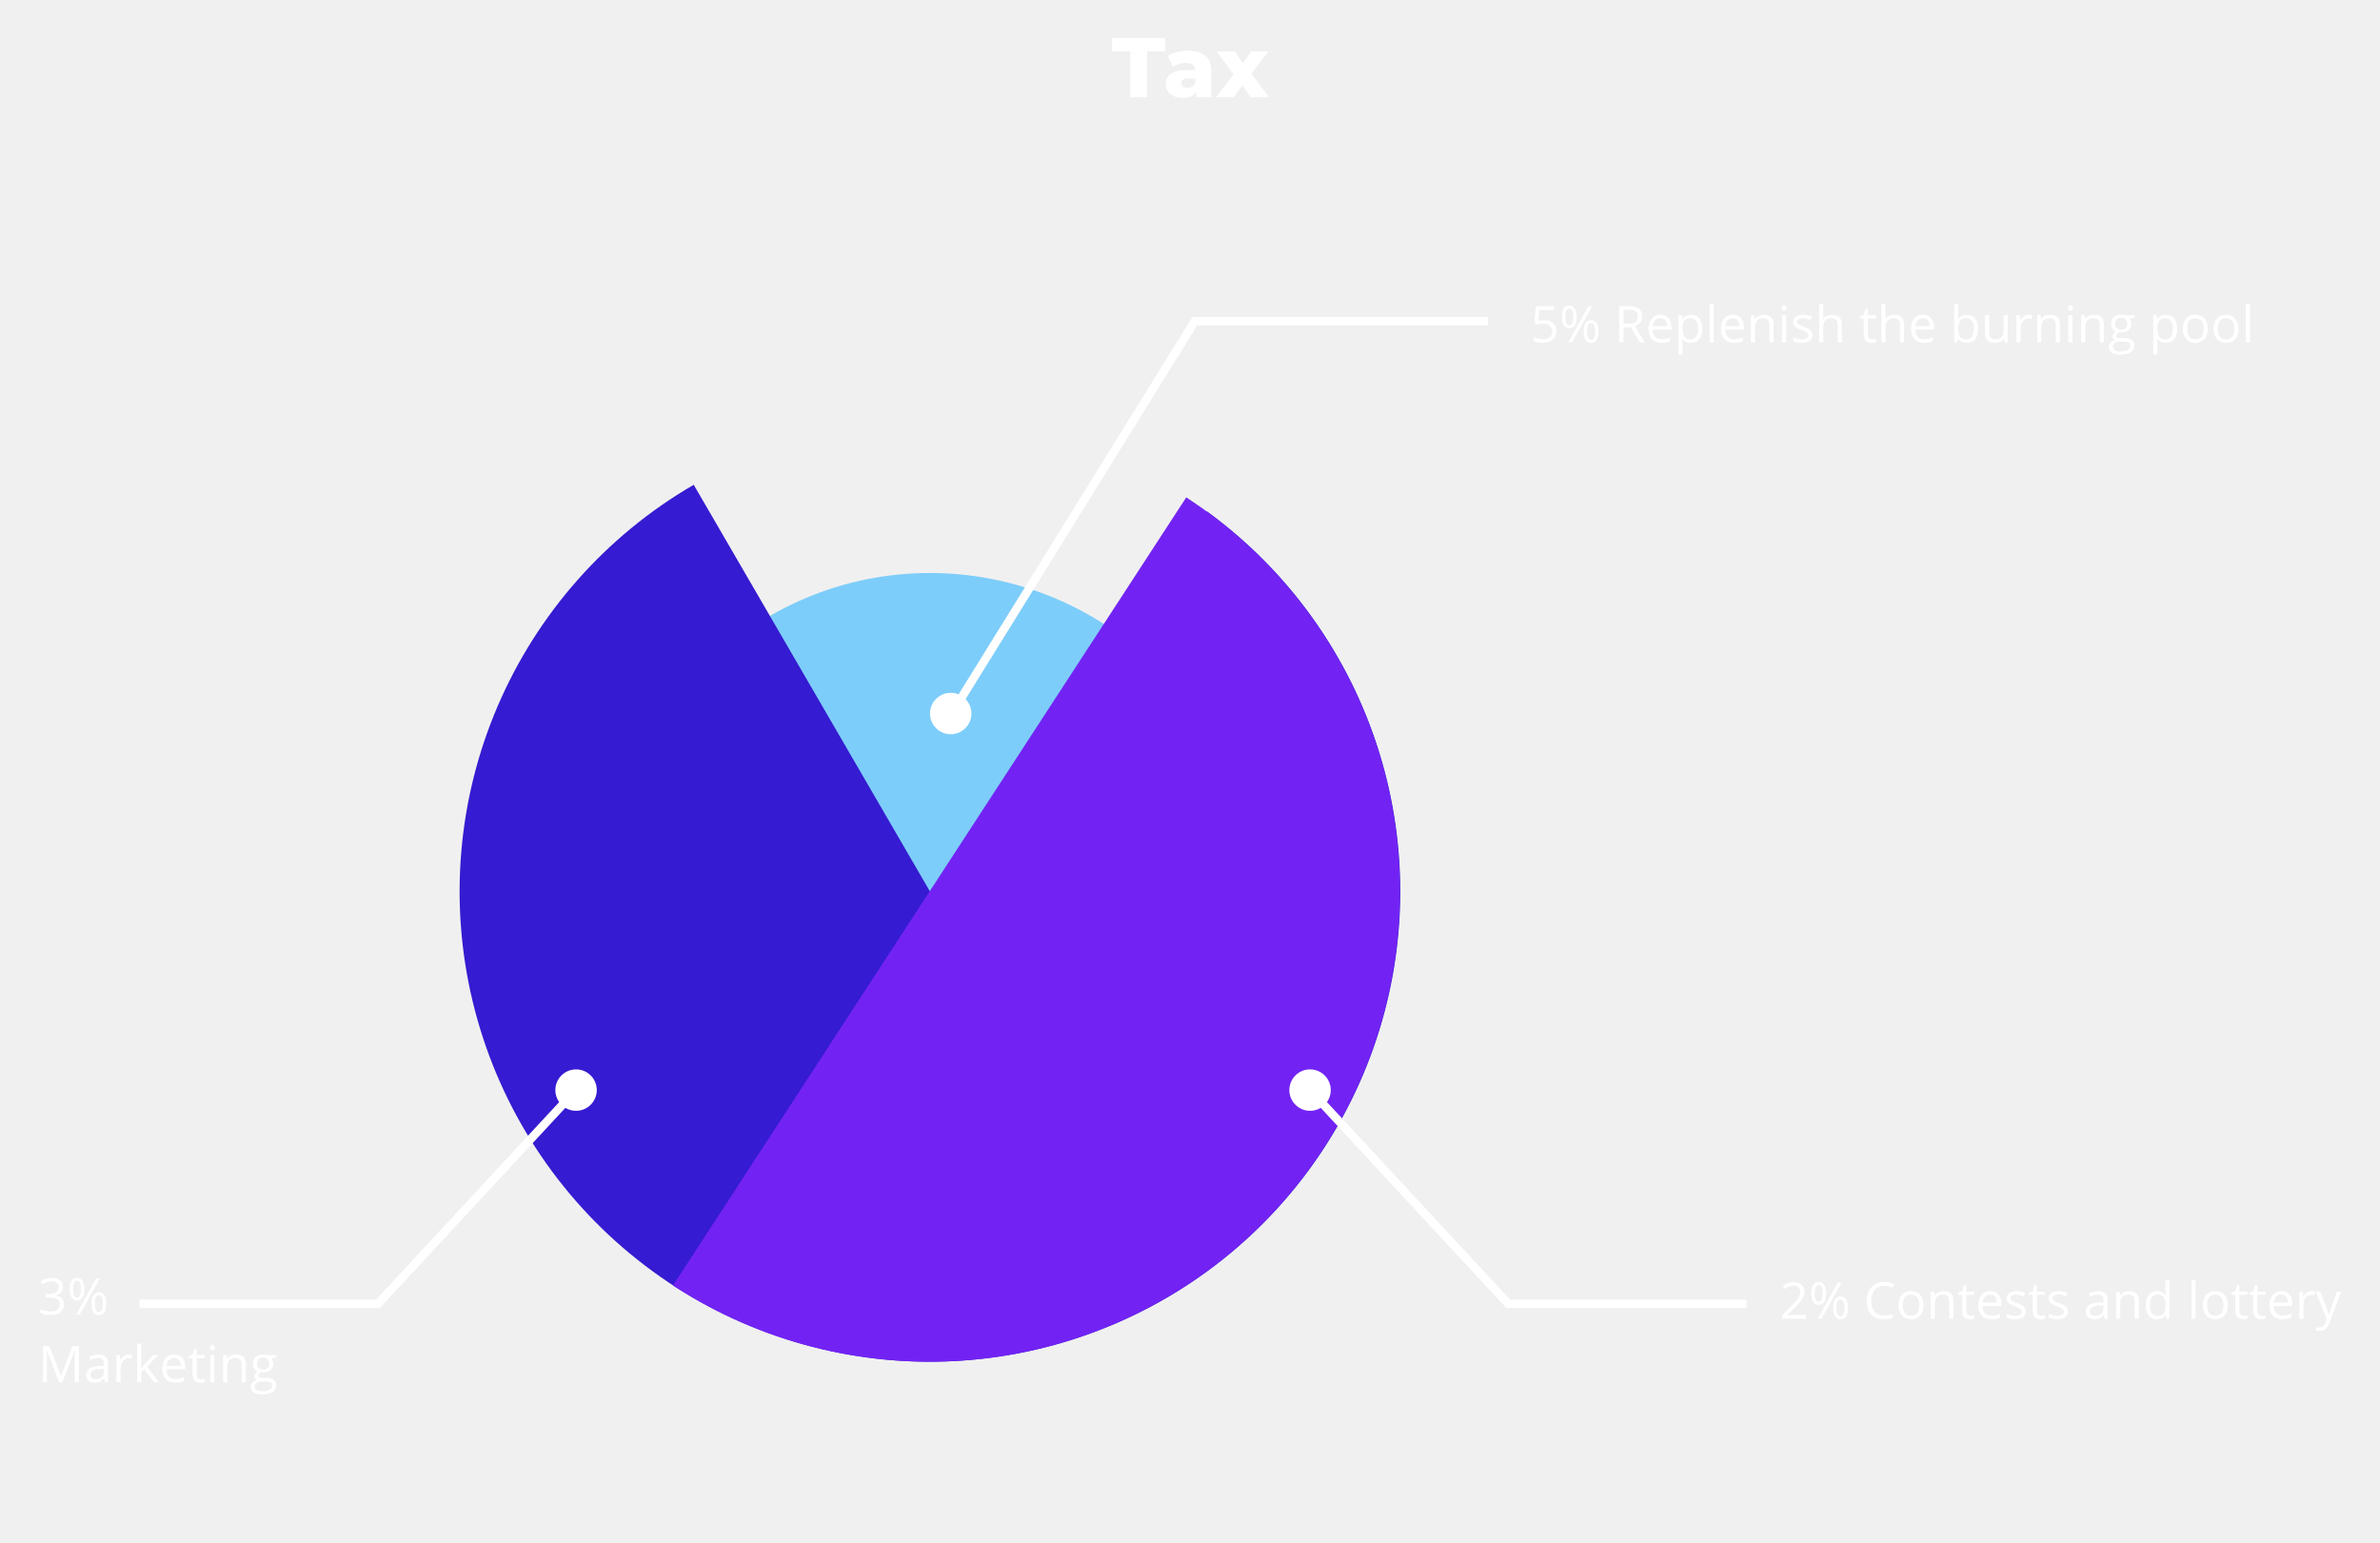
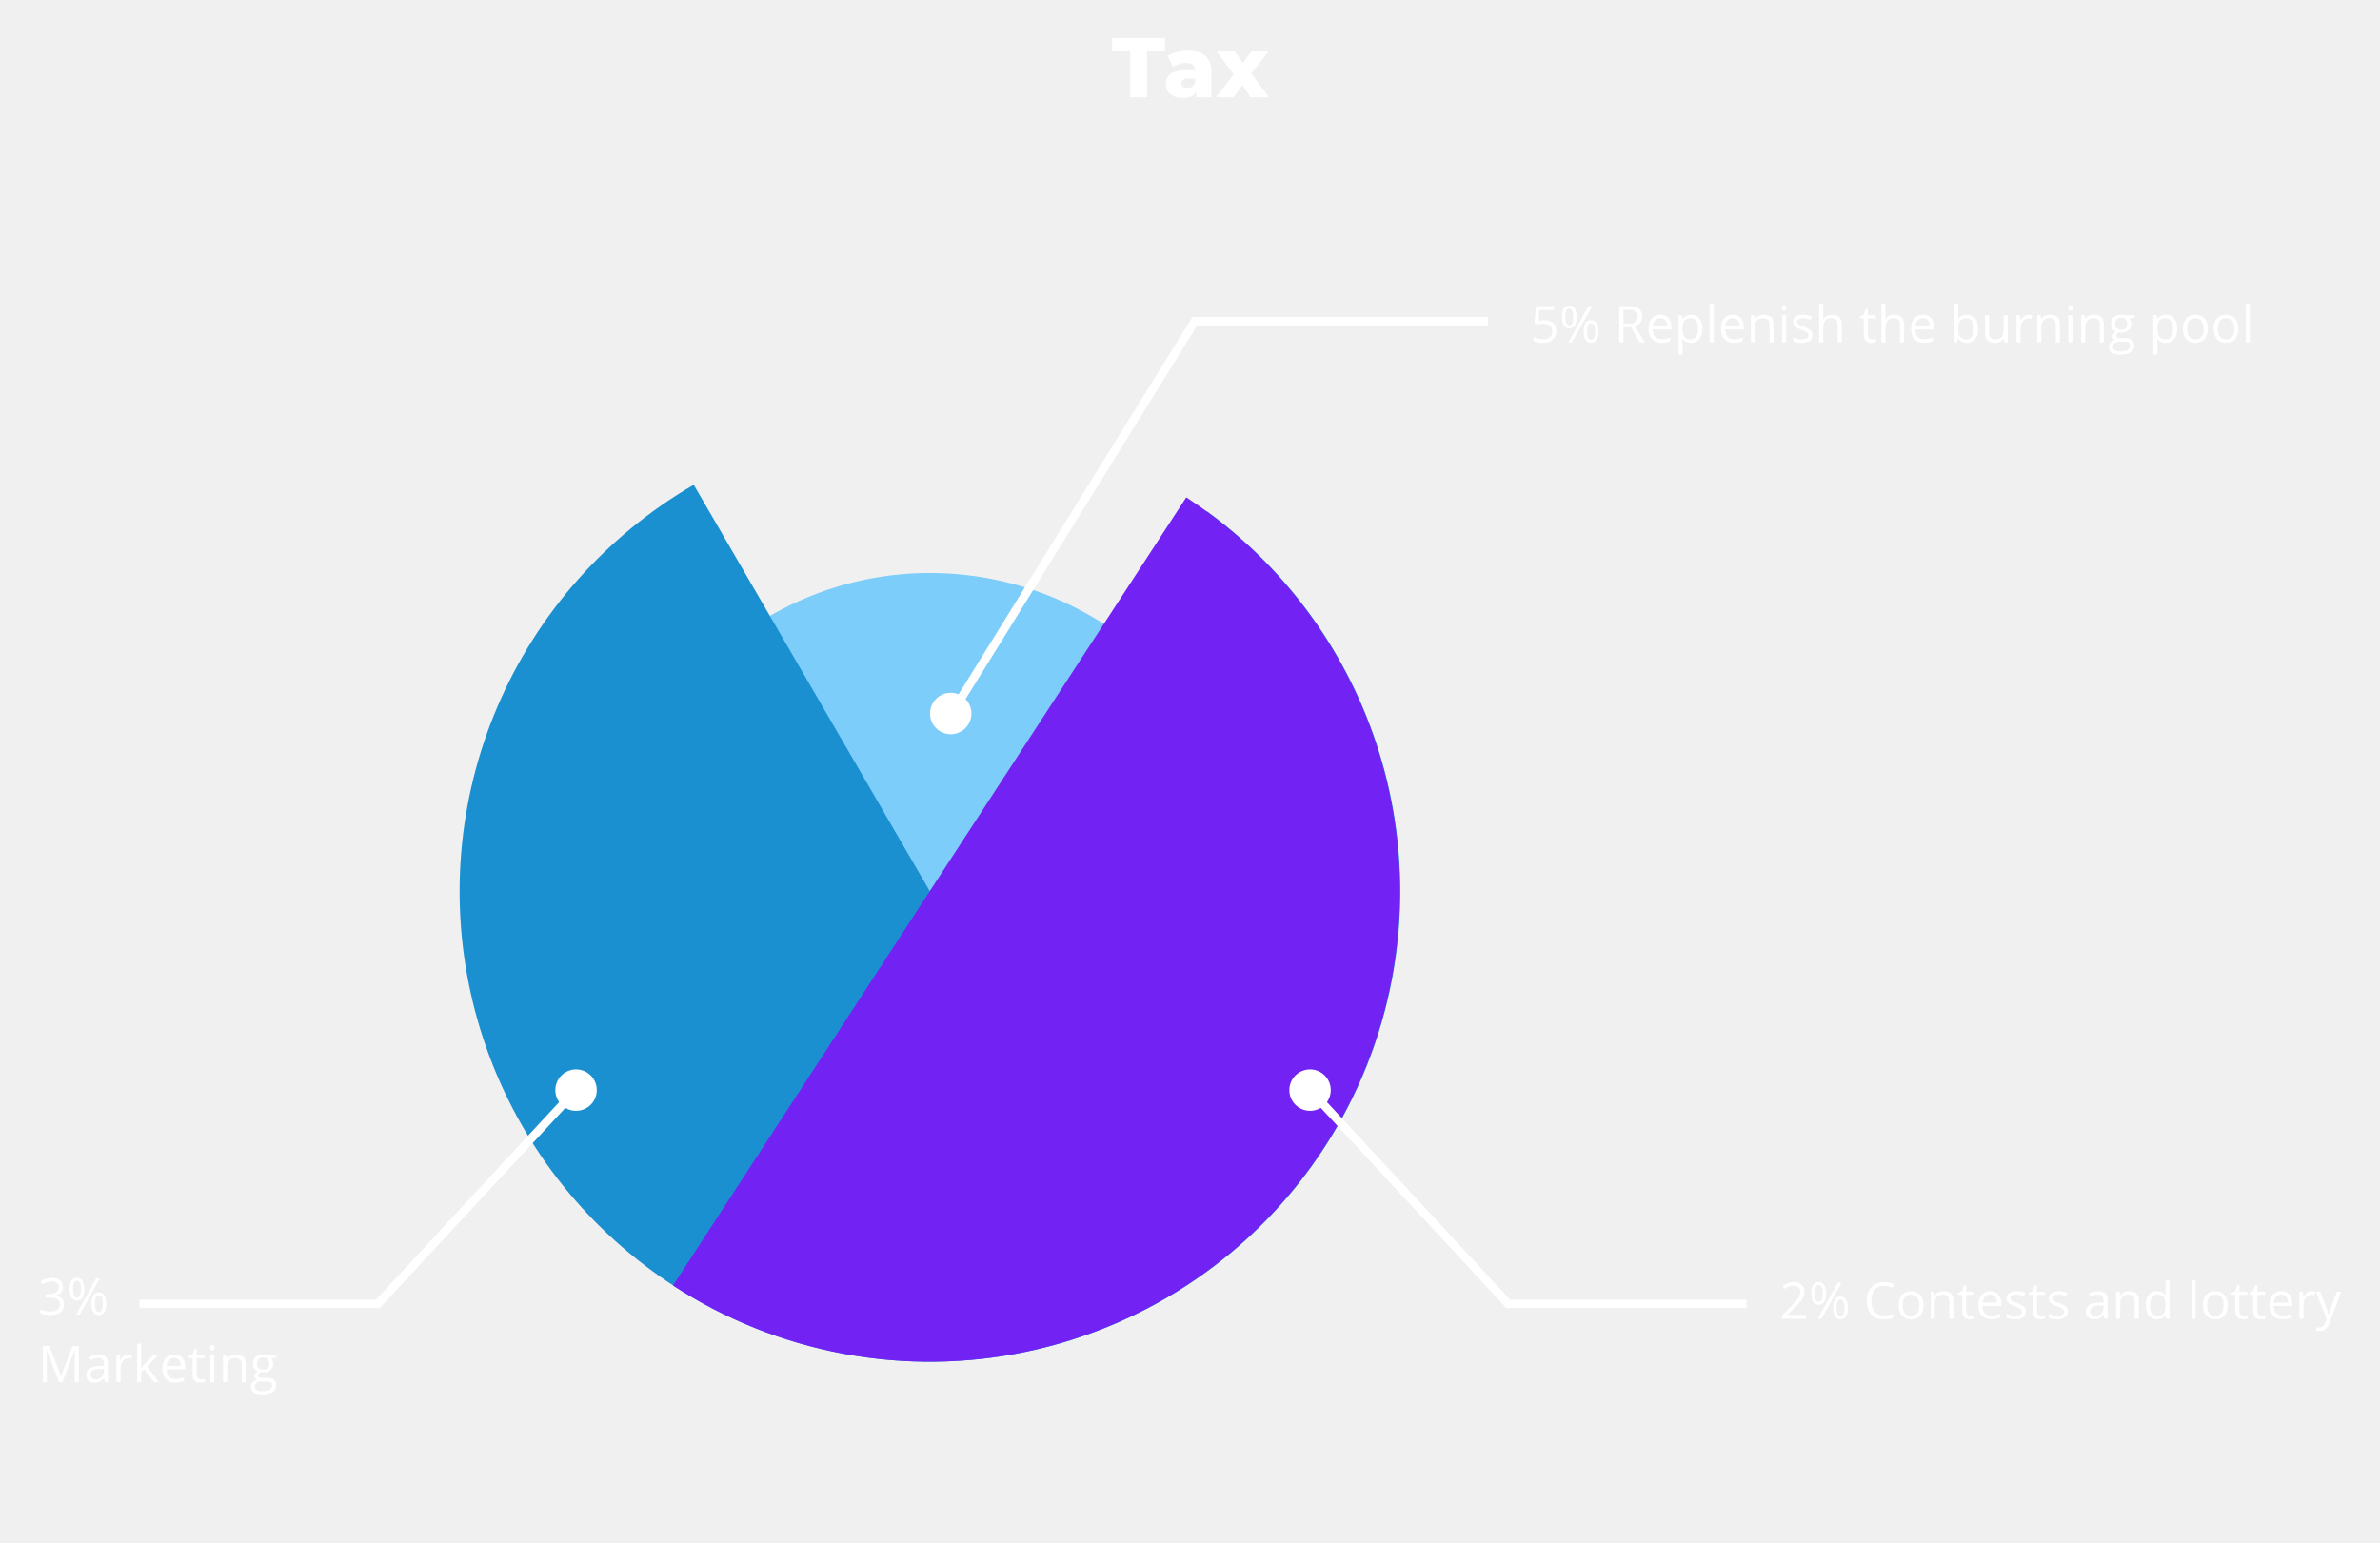
<svg xmlns="http://www.w3.org/2000/svg" width="563" height="365" viewBox="0 0 563 365" fill="none">
  <circle cx="220.039" cy="211.506" r="75.936" transform="rotate(-32.9896 220.039 211.506)" fill="#7DCDFA" />
-   <path d="M285.477 120.96C304.859 135.074 319.163 155.071 326.259 177.973C333.355 200.876 332.862 225.457 324.855 248.057C316.848 270.656 301.755 290.065 281.823 303.391C261.892 316.718 238.189 323.249 214.245 322.012C190.3 320.775 167.396 311.837 148.944 296.528C130.491 281.219 117.478 260.359 111.842 237.055C106.205 213.75 108.248 189.249 117.666 167.199C127.083 145.15 143.371 126.733 164.104 114.691L219.983 210.901L285.477 120.96Z" fill="#351BD1" />
+   <path d="M285.477 120.96C304.859 135.074 319.163 155.071 326.259 177.973C333.355 200.876 332.862 225.457 324.855 248.057C316.848 270.656 301.755 290.065 281.823 303.391C261.892 316.718 238.189 323.249 214.245 322.012C190.3 320.775 167.396 311.837 148.944 296.528C130.491 281.219 117.478 260.359 111.842 237.055C106.205 213.75 108.248 189.249 117.666 167.199C127.083 145.15 143.371 126.733 164.104 114.691L219.983 210.901L285.477 120.96Z" fill="#1B90D1" />
  <path d="M280.614 117.667C292.858 125.64 303.411 135.947 311.672 147.998C319.932 160.05 325.738 173.61 328.758 187.906C331.778 202.201 331.952 216.951 329.271 231.314C326.591 245.677 321.107 259.371 313.134 271.615C305.161 283.858 294.855 294.411 282.803 302.672C270.751 310.932 257.191 316.738 242.895 319.758C228.6 322.778 213.85 322.952 199.487 320.271C185.124 317.591 171.43 312.107 159.187 304.134L219.901 210.901L280.614 117.667Z" fill="#7223F3" />
  <path d="M267.38 12.14H263.08V9H275.62V12.14H271.34V23H267.38V12.14ZM281.008 11.98C282.808 11.98 284.181 12.393 285.128 13.22C286.075 14.033 286.548 15.287 286.548 16.98V23H283.008V21.6C282.461 22.653 281.395 23.18 279.808 23.18C278.968 23.18 278.241 23.033 277.628 22.74C277.015 22.447 276.548 22.053 276.228 21.56C275.921 21.053 275.768 20.48 275.768 19.84C275.768 18.813 276.161 18.02 276.948 17.46C277.735 16.887 278.948 16.6 280.588 16.6H282.748C282.681 15.453 281.915 14.88 280.448 14.88C279.928 14.88 279.401 14.967 278.868 15.14C278.335 15.3 277.881 15.527 277.508 15.82L276.228 13.24C276.828 12.84 277.555 12.533 278.408 12.32C279.275 12.093 280.141 11.98 281.008 11.98ZM280.868 20.78C281.308 20.78 281.695 20.673 282.028 20.46C282.361 20.247 282.601 19.933 282.748 19.52V18.58H281.108C280.001 18.58 279.448 18.947 279.448 19.68C279.448 20.013 279.575 20.28 279.828 20.48C280.081 20.68 280.428 20.78 280.868 20.78ZM295.827 23L293.887 20.16L291.807 23H287.687L291.807 17.58L287.807 12.16H292.087L294.007 14.9L296.007 12.16H300.027L296.027 17.44L300.167 23H295.827Z" fill="white" />
  <path d="M365.264 75.768C366.166 75.768 366.875 75.992 367.391 76.441C367.91 76.887 368.17 77.498 368.17 78.275C368.17 79.162 367.887 79.857 367.32 80.361C366.758 80.865 365.98 81.117 364.988 81.117C364.023 81.117 363.287 80.963 362.779 80.654V79.717C363.053 79.893 363.393 80.031 363.799 80.133C364.205 80.231 364.605 80.279 365 80.279C365.688 80.279 366.221 80.117 366.6 79.793C366.982 79.469 367.174 79 367.174 78.387C367.174 77.191 366.441 76.594 364.977 76.594C364.605 76.594 364.109 76.65 363.488 76.764L362.984 76.441L363.307 72.434H367.566V73.33H364.139L363.922 75.902C364.371 75.812 364.818 75.768 365.264 75.768ZM370.285 74.988C370.285 75.652 370.357 76.15 370.502 76.482C370.646 76.814 370.881 76.981 371.205 76.981C371.846 76.981 372.166 76.316 372.166 74.988C372.166 73.668 371.846 73.008 371.205 73.008C370.881 73.008 370.646 73.172 370.502 73.5C370.357 73.828 370.285 74.324 370.285 74.988ZM372.969 74.988C372.969 75.879 372.818 76.553 372.518 77.01C372.221 77.463 371.783 77.689 371.205 77.689C370.658 77.689 370.232 77.457 369.928 76.992C369.627 76.527 369.477 75.859 369.477 74.988C369.477 74.102 369.621 73.434 369.91 72.984C370.203 72.535 370.635 72.311 371.205 72.311C371.771 72.311 372.207 72.543 372.512 73.008C372.816 73.473 372.969 74.133 372.969 74.988ZM375.441 78.422C375.441 79.09 375.514 79.59 375.658 79.922C375.803 80.25 376.039 80.414 376.367 80.414C376.695 80.414 376.938 80.252 377.094 79.928C377.25 79.6 377.328 79.098 377.328 78.422C377.328 77.754 377.25 77.26 377.094 76.939C376.938 76.615 376.695 76.453 376.367 76.453C376.039 76.453 375.803 76.615 375.658 76.939C375.514 77.26 375.441 77.754 375.441 78.422ZM378.131 78.422C378.131 79.309 377.98 79.981 377.68 80.438C377.383 80.891 376.945 81.117 376.367 81.117C375.812 81.117 375.385 80.885 375.084 80.42C374.787 79.955 374.639 79.289 374.639 78.422C374.639 77.535 374.783 76.867 375.072 76.418C375.365 75.969 375.797 75.744 376.367 75.744C376.922 75.744 377.354 75.975 377.662 76.436C377.975 76.893 378.131 77.555 378.131 78.422ZM376.619 72.434L371.867 81H371.006L375.758 72.434H376.619ZM384.037 77.438V81H383.041V72.434H385.391C386.441 72.434 387.217 72.635 387.717 73.037C388.221 73.439 388.473 74.045 388.473 74.853C388.473 75.986 387.898 76.752 386.75 77.15L389.076 81H387.898L385.824 77.438H384.037ZM384.037 76.582H385.402C386.105 76.582 386.621 76.443 386.949 76.166C387.277 75.885 387.441 75.465 387.441 74.906C387.441 74.34 387.273 73.932 386.938 73.682C386.605 73.432 386.07 73.307 385.332 73.307H384.037V76.582ZM393.025 81.117C392.076 81.117 391.326 80.828 390.775 80.25C390.229 79.672 389.955 78.869 389.955 77.842C389.955 76.807 390.209 75.984 390.717 75.375C391.229 74.766 391.914 74.461 392.773 74.461C393.578 74.461 394.215 74.727 394.684 75.258C395.152 75.785 395.387 76.482 395.387 77.35V77.965H390.963C390.982 78.719 391.172 79.291 391.531 79.682C391.895 80.072 392.404 80.268 393.061 80.268C393.752 80.268 394.436 80.123 395.111 79.834V80.701C394.768 80.85 394.441 80.955 394.133 81.018C393.828 81.084 393.459 81.117 393.025 81.117ZM392.762 75.275C392.246 75.275 391.834 75.443 391.525 75.779C391.221 76.115 391.041 76.58 390.986 77.174H394.344C394.344 76.561 394.207 76.092 393.934 75.768C393.66 75.439 393.27 75.275 392.762 75.275ZM400.039 81.117C399.621 81.117 399.238 81.041 398.891 80.889C398.547 80.732 398.258 80.494 398.023 80.174H397.953C398 80.549 398.023 80.904 398.023 81.24V83.883H397.051V74.578H397.842L397.977 75.457H398.023C398.273 75.106 398.564 74.852 398.896 74.695C399.229 74.539 399.609 74.461 400.039 74.461C400.891 74.461 401.547 74.752 402.008 75.334C402.473 75.916 402.705 76.732 402.705 77.783C402.705 78.838 402.469 79.658 401.996 80.244C401.527 80.826 400.875 81.117 400.039 81.117ZM399.898 75.287C399.242 75.287 398.768 75.469 398.475 75.832C398.182 76.195 398.031 76.773 398.023 77.566V77.783C398.023 78.686 398.174 79.332 398.475 79.723C398.775 80.109 399.258 80.303 399.922 80.303C400.477 80.303 400.91 80.078 401.223 79.629C401.539 79.18 401.697 78.561 401.697 77.772C401.697 76.971 401.539 76.357 401.223 75.932C400.91 75.502 400.469 75.287 399.898 75.287ZM405.383 81H404.41V71.883H405.383V81ZM410.158 81.117C409.209 81.117 408.459 80.828 407.908 80.25C407.361 79.672 407.088 78.869 407.088 77.842C407.088 76.807 407.342 75.984 407.85 75.375C408.361 74.766 409.047 74.461 409.906 74.461C410.711 74.461 411.348 74.727 411.816 75.258C412.285 75.785 412.52 76.482 412.52 77.35V77.965H408.096C408.115 78.719 408.305 79.291 408.664 79.682C409.027 80.072 409.537 80.268 410.193 80.268C410.885 80.268 411.568 80.123 412.244 79.834V80.701C411.9 80.85 411.574 80.955 411.266 81.018C410.961 81.084 410.592 81.117 410.158 81.117ZM409.895 75.275C409.379 75.275 408.967 75.443 408.658 75.779C408.354 76.115 408.174 76.58 408.119 77.174H411.477C411.477 76.561 411.34 76.092 411.066 75.768C410.793 75.439 410.402 75.275 409.895 75.275ZM418.578 81V76.846C418.578 76.322 418.459 75.932 418.221 75.674C417.982 75.416 417.609 75.287 417.102 75.287C416.43 75.287 415.938 75.469 415.625 75.832C415.312 76.195 415.156 76.795 415.156 77.631V81H414.184V74.578H414.975L415.133 75.457H415.18C415.379 75.141 415.658 74.897 416.018 74.725C416.377 74.549 416.777 74.461 417.219 74.461C417.992 74.461 418.574 74.648 418.965 75.023C419.355 75.394 419.551 75.99 419.551 76.811V81H418.578ZM422.527 81H421.555V74.578H422.527V81ZM421.473 72.838C421.473 72.615 421.527 72.453 421.637 72.352C421.746 72.246 421.883 72.193 422.047 72.193C422.203 72.193 422.338 72.246 422.451 72.352C422.564 72.457 422.621 72.619 422.621 72.838C422.621 73.057 422.564 73.221 422.451 73.33C422.338 73.436 422.203 73.488 422.047 73.488C421.883 73.488 421.746 73.436 421.637 73.33C421.527 73.221 421.473 73.057 421.473 72.838ZM428.732 79.248C428.732 79.846 428.51 80.307 428.064 80.631C427.619 80.955 426.994 81.117 426.189 81.117C425.338 81.117 424.674 80.982 424.197 80.713V79.811C424.506 79.967 424.836 80.09 425.188 80.18C425.543 80.269 425.885 80.314 426.213 80.314C426.721 80.314 427.111 80.234 427.385 80.074C427.658 79.91 427.795 79.662 427.795 79.33C427.795 79.08 427.686 78.867 427.467 78.691C427.252 78.512 426.83 78.301 426.201 78.059C425.604 77.836 425.178 77.643 424.924 77.478C424.674 77.311 424.486 77.121 424.361 76.91C424.24 76.699 424.18 76.447 424.18 76.154C424.18 75.631 424.393 75.219 424.818 74.918C425.244 74.613 425.828 74.461 426.57 74.461C427.262 74.461 427.938 74.602 428.598 74.883L428.252 75.674C427.607 75.408 427.023 75.275 426.5 75.275C426.039 75.275 425.691 75.348 425.457 75.492C425.223 75.637 425.105 75.836 425.105 76.09C425.105 76.262 425.148 76.408 425.234 76.529C425.324 76.65 425.467 76.766 425.662 76.875C425.857 76.984 426.232 77.143 426.787 77.35C427.549 77.627 428.062 77.906 428.328 78.188C428.598 78.469 428.732 78.822 428.732 79.248ZM434.715 81V76.846C434.715 76.322 434.596 75.932 434.357 75.674C434.119 75.416 433.746 75.287 433.238 75.287C432.562 75.287 432.068 75.471 431.756 75.838C431.447 76.205 431.293 76.807 431.293 77.643V81H430.32V71.883H431.293V74.643C431.293 74.975 431.277 75.25 431.246 75.469H431.305C431.496 75.16 431.768 74.918 432.119 74.742C432.475 74.562 432.879 74.473 433.332 74.473C434.117 74.473 434.705 74.66 435.096 75.035C435.49 75.406 435.688 75.998 435.688 76.811V81H434.715ZM442.883 80.314C443.055 80.314 443.221 80.303 443.381 80.279C443.541 80.252 443.668 80.225 443.762 80.197V80.941C443.656 80.992 443.5 81.033 443.293 81.064C443.09 81.1 442.906 81.117 442.742 81.117C441.5 81.117 440.879 80.463 440.879 79.154V75.334H439.959V74.865L440.879 74.461L441.289 73.09H441.852V74.578H443.715V75.334H441.852V79.113C441.852 79.5 441.943 79.797 442.127 80.004C442.311 80.211 442.562 80.314 442.883 80.314ZM449.445 81V76.846C449.445 76.322 449.326 75.932 449.088 75.674C448.85 75.416 448.477 75.287 447.969 75.287C447.293 75.287 446.799 75.471 446.486 75.838C446.178 76.205 446.023 76.807 446.023 77.643V81H445.051V71.883H446.023V74.643C446.023 74.975 446.008 75.25 445.977 75.469H446.035C446.227 75.16 446.498 74.918 446.85 74.742C447.205 74.562 447.609 74.473 448.062 74.473C448.848 74.473 449.436 74.66 449.826 75.035C450.221 75.406 450.418 75.998 450.418 76.811V81H449.445ZM455.135 81.117C454.186 81.117 453.436 80.828 452.885 80.25C452.338 79.672 452.064 78.869 452.064 77.842C452.064 76.807 452.318 75.984 452.826 75.375C453.338 74.766 454.023 74.461 454.883 74.461C455.688 74.461 456.324 74.727 456.793 75.258C457.262 75.785 457.496 76.482 457.496 77.35V77.965H453.072C453.092 78.719 453.281 79.291 453.641 79.682C454.004 80.072 454.514 80.268 455.17 80.268C455.861 80.268 456.545 80.123 457.221 79.834V80.701C456.877 80.85 456.551 80.955 456.242 81.018C455.938 81.084 455.568 81.117 455.135 81.117ZM454.871 75.275C454.355 75.275 453.943 75.443 453.635 75.779C453.33 76.115 453.15 76.58 453.096 77.174H456.453C456.453 76.561 456.316 76.092 456.043 75.768C455.77 75.439 455.379 75.275 454.871 75.275ZM465.266 74.473C466.109 74.473 466.764 74.762 467.229 75.34C467.697 75.914 467.932 76.728 467.932 77.783C467.932 78.838 467.695 79.658 467.223 80.244C466.754 80.826 466.102 81.117 465.266 81.117C464.848 81.117 464.465 81.041 464.117 80.889C463.773 80.732 463.484 80.494 463.25 80.174H463.18L462.975 81H462.277V71.883H463.25V74.098C463.25 74.594 463.234 75.039 463.203 75.434H463.25C463.703 74.793 464.375 74.473 465.266 74.473ZM465.125 75.287C464.461 75.287 463.982 75.478 463.689 75.861C463.396 76.24 463.25 76.881 463.25 77.783C463.25 78.686 463.4 79.332 463.701 79.723C464.002 80.109 464.484 80.303 465.148 80.303C465.746 80.303 466.191 80.086 466.484 79.652C466.777 79.215 466.924 78.588 466.924 77.772C466.924 76.936 466.777 76.312 466.484 75.902C466.191 75.492 465.738 75.287 465.125 75.287ZM470.551 74.578V78.744C470.551 79.268 470.67 79.658 470.908 79.916C471.146 80.174 471.52 80.303 472.027 80.303C472.699 80.303 473.189 80.119 473.498 79.752C473.811 79.385 473.967 78.785 473.967 77.953V74.578H474.939V81H474.137L473.996 80.139H473.943C473.744 80.455 473.467 80.697 473.111 80.865C472.76 81.033 472.357 81.117 471.904 81.117C471.123 81.117 470.537 80.932 470.146 80.561C469.76 80.189 469.566 79.596 469.566 78.779V74.578H470.551ZM479.938 74.461C480.223 74.461 480.479 74.484 480.705 74.531L480.57 75.434C480.305 75.375 480.07 75.346 479.867 75.346C479.348 75.346 478.902 75.557 478.531 75.978C478.164 76.4 477.98 76.926 477.98 77.555V81H477.008V74.578H477.811L477.922 75.768H477.969C478.207 75.35 478.494 75.027 478.83 74.801C479.166 74.574 479.535 74.461 479.938 74.461ZM486.301 81V76.846C486.301 76.322 486.182 75.932 485.943 75.674C485.705 75.416 485.332 75.287 484.824 75.287C484.152 75.287 483.66 75.469 483.348 75.832C483.035 76.195 482.879 76.795 482.879 77.631V81H481.906V74.578H482.697L482.855 75.457H482.902C483.102 75.141 483.381 74.897 483.74 74.725C484.1 74.549 484.5 74.461 484.941 74.461C485.715 74.461 486.297 74.648 486.688 75.023C487.078 75.394 487.273 75.99 487.273 76.811V81H486.301ZM490.25 81H489.277V74.578H490.25V81ZM489.195 72.838C489.195 72.615 489.25 72.453 489.359 72.352C489.469 72.246 489.605 72.193 489.77 72.193C489.926 72.193 490.061 72.246 490.174 72.352C490.287 72.457 490.344 72.619 490.344 72.838C490.344 73.057 490.287 73.221 490.174 73.33C490.061 73.436 489.926 73.488 489.77 73.488C489.605 73.488 489.469 73.436 489.359 73.33C489.25 73.221 489.195 73.057 489.195 72.838ZM496.707 81V76.846C496.707 76.322 496.588 75.932 496.35 75.674C496.111 75.416 495.738 75.287 495.23 75.287C494.559 75.287 494.066 75.469 493.754 75.832C493.441 76.195 493.285 76.795 493.285 77.631V81H492.312V74.578H493.104L493.262 75.457H493.309C493.508 75.141 493.787 74.897 494.146 74.725C494.506 74.549 494.906 74.461 495.348 74.461C496.121 74.461 496.703 74.648 497.094 75.023C497.484 75.394 497.68 75.99 497.68 76.811V81H496.707ZM504.939 74.578V75.193L503.75 75.334C503.859 75.471 503.957 75.65 504.043 75.873C504.129 76.092 504.172 76.34 504.172 76.617C504.172 77.246 503.957 77.748 503.527 78.123C503.098 78.498 502.508 78.686 501.758 78.686C501.566 78.686 501.387 78.67 501.219 78.639C500.805 78.857 500.598 79.133 500.598 79.465C500.598 79.641 500.67 79.772 500.814 79.857C500.959 79.939 501.207 79.981 501.559 79.981H502.695C503.391 79.981 503.924 80.127 504.295 80.42C504.67 80.713 504.857 81.139 504.857 81.697C504.857 82.408 504.572 82.949 504.002 83.32C503.432 83.695 502.6 83.883 501.506 83.883C500.666 83.883 500.018 83.727 499.561 83.414C499.107 83.102 498.881 82.66 498.881 82.09C498.881 81.699 499.006 81.361 499.256 81.076C499.506 80.791 499.857 80.598 500.311 80.496C500.146 80.422 500.008 80.307 499.895 80.15C499.785 79.994 499.73 79.812 499.73 79.606C499.73 79.371 499.793 79.166 499.918 78.99C500.043 78.814 500.24 78.644 500.51 78.481C500.178 78.344 499.906 78.111 499.695 77.783C499.488 77.455 499.385 77.08 499.385 76.658C499.385 75.955 499.596 75.414 500.018 75.035C500.439 74.652 501.037 74.461 501.811 74.461C502.146 74.461 502.449 74.5 502.719 74.578H504.939ZM499.818 82.078C499.818 82.426 499.965 82.689 500.258 82.869C500.551 83.049 500.971 83.139 501.518 83.139C502.334 83.139 502.938 83.016 503.328 82.769C503.723 82.527 503.92 82.197 503.92 81.779C503.92 81.432 503.812 81.189 503.598 81.053C503.383 80.92 502.979 80.853 502.385 80.853H501.219C500.777 80.853 500.434 80.959 500.188 81.17C499.941 81.381 499.818 81.684 499.818 82.078ZM500.346 76.635C500.346 77.084 500.473 77.424 500.727 77.654C500.98 77.885 501.334 78 501.787 78C502.736 78 503.211 77.539 503.211 76.617C503.211 75.652 502.73 75.17 501.77 75.17C501.312 75.17 500.961 75.293 500.715 75.539C500.469 75.785 500.346 76.15 500.346 76.635ZM512.363 81.117C511.945 81.117 511.562 81.041 511.215 80.889C510.871 80.732 510.582 80.494 510.348 80.174H510.277C510.324 80.549 510.348 80.904 510.348 81.24V83.883H509.375V74.578H510.166L510.301 75.457H510.348C510.598 75.106 510.889 74.852 511.221 74.695C511.553 74.539 511.934 74.461 512.363 74.461C513.215 74.461 513.871 74.752 514.332 75.334C514.797 75.916 515.029 76.732 515.029 77.783C515.029 78.838 514.793 79.658 514.32 80.244C513.852 80.826 513.199 81.117 512.363 81.117ZM512.223 75.287C511.566 75.287 511.092 75.469 510.799 75.832C510.506 76.195 510.355 76.773 510.348 77.566V77.783C510.348 78.686 510.498 79.332 510.799 79.723C511.1 80.109 511.582 80.303 512.246 80.303C512.801 80.303 513.234 80.078 513.547 79.629C513.863 79.18 514.021 78.561 514.021 77.772C514.021 76.971 513.863 76.357 513.547 75.932C513.234 75.502 512.793 75.287 512.223 75.287ZM522.277 77.783C522.277 78.83 522.014 79.648 521.486 80.238C520.959 80.824 520.23 81.117 519.301 81.117C518.727 81.117 518.217 80.982 517.771 80.713C517.326 80.443 516.982 80.057 516.74 79.553C516.498 79.049 516.377 78.459 516.377 77.783C516.377 76.736 516.639 75.922 517.162 75.34C517.686 74.754 518.412 74.461 519.342 74.461C520.24 74.461 520.953 74.76 521.48 75.357C522.012 75.955 522.277 76.764 522.277 77.783ZM517.385 77.783C517.385 78.603 517.549 79.228 517.877 79.658C518.205 80.088 518.688 80.303 519.324 80.303C519.961 80.303 520.443 80.09 520.771 79.664C521.104 79.234 521.27 78.607 521.27 77.783C521.27 76.967 521.104 76.348 520.771 75.926C520.443 75.5 519.957 75.287 519.312 75.287C518.676 75.287 518.195 75.496 517.871 75.914C517.547 76.332 517.385 76.955 517.385 77.783ZM529.531 77.783C529.531 78.83 529.268 79.648 528.74 80.238C528.213 80.824 527.484 81.117 526.555 81.117C525.98 81.117 525.471 80.982 525.025 80.713C524.58 80.443 524.236 80.057 523.994 79.553C523.752 79.049 523.631 78.459 523.631 77.783C523.631 76.736 523.893 75.922 524.416 75.34C524.939 74.754 525.666 74.461 526.596 74.461C527.494 74.461 528.207 74.76 528.734 75.357C529.266 75.955 529.531 76.764 529.531 77.783ZM524.639 77.783C524.639 78.603 524.803 79.228 525.131 79.658C525.459 80.088 525.941 80.303 526.578 80.303C527.215 80.303 527.697 80.09 528.025 79.664C528.357 79.234 528.523 78.607 528.523 77.783C528.523 76.967 528.357 76.348 528.025 75.926C527.697 75.5 527.211 75.287 526.566 75.287C525.93 75.287 525.449 75.496 525.125 75.914C524.801 76.332 524.639 76.955 524.639 77.783ZM532.215 81H531.242V71.883H532.215V81Z" fill="white" />
  <path d="M14.895 304.449C14.895 304.996 14.74 305.443 14.432 305.791C14.127 306.139 13.693 306.371 13.131 306.488V306.535C13.818 306.621 14.328 306.84 14.66 307.191C14.992 307.543 15.158 308.004 15.158 308.574C15.158 309.391 14.875 310.02 14.309 310.461C13.742 310.898 12.938 311.117 11.895 311.117C11.441 311.117 11.025 311.082 10.646 311.012C10.271 310.945 9.906 310.826 9.551 310.654V309.729C9.922 309.912 10.316 310.053 10.734 310.15C11.156 310.244 11.555 310.291 11.93 310.291C13.41 310.291 14.15 309.711 14.15 308.551C14.15 307.512 13.334 306.992 11.701 306.992H10.857V306.154H11.713C12.381 306.154 12.91 306.008 13.301 305.715C13.691 305.418 13.887 305.008 13.887 304.484C13.887 304.066 13.742 303.738 13.453 303.5C13.168 303.262 12.779 303.143 12.287 303.143C11.912 303.143 11.559 303.193 11.227 303.295C10.895 303.396 10.516 303.584 10.09 303.857L9.598 303.201C9.949 302.924 10.354 302.707 10.81 302.551C11.271 302.391 11.756 302.311 12.264 302.311C13.096 302.311 13.742 302.502 14.203 302.885C14.664 303.264 14.895 303.785 14.895 304.449ZM17.285 304.988C17.285 305.652 17.357 306.15 17.502 306.482C17.646 306.814 17.881 306.98 18.205 306.98C18.846 306.98 19.166 306.316 19.166 304.988C19.166 303.668 18.846 303.008 18.205 303.008C17.881 303.008 17.646 303.172 17.502 303.5C17.357 303.828 17.285 304.324 17.285 304.988ZM19.969 304.988C19.969 305.879 19.818 306.553 19.518 307.01C19.221 307.463 18.783 307.689 18.205 307.689C17.658 307.689 17.232 307.457 16.928 306.992C16.627 306.527 16.477 305.859 16.477 304.988C16.477 304.102 16.621 303.434 16.91 302.984C17.203 302.535 17.635 302.311 18.205 302.311C18.771 302.311 19.207 302.543 19.512 303.008C19.816 303.473 19.969 304.133 19.969 304.988ZM22.441 308.422C22.441 309.09 22.514 309.59 22.658 309.922C22.803 310.25 23.039 310.414 23.367 310.414C23.695 310.414 23.938 310.252 24.094 309.928C24.25 309.6 24.328 309.098 24.328 308.422C24.328 307.754 24.25 307.26 24.094 306.939C23.938 306.615 23.695 306.453 23.367 306.453C23.039 306.453 22.803 306.615 22.658 306.939C22.514 307.26 22.441 307.754 22.441 308.422ZM25.131 308.422C25.131 309.309 24.98 309.98 24.68 310.438C24.383 310.891 23.945 311.117 23.367 311.117C22.812 311.117 22.385 310.885 22.084 310.42C21.787 309.955 21.639 309.289 21.639 308.422C21.639 307.535 21.783 306.867 22.072 306.418C22.365 305.969 22.797 305.744 23.367 305.744C23.922 305.744 24.354 305.975 24.662 306.436C24.975 306.893 25.131 307.555 25.131 308.422ZM23.619 302.434L18.867 311H18.006L22.758 302.434H23.619ZM13.969 327L11.062 319.406H11.016C11.07 320.008 11.098 320.723 11.098 321.551V327H10.178V318.434H11.678L14.391 325.5H14.438L17.174 318.434H18.662V327H17.666V321.48C17.666 320.848 17.693 320.16 17.748 319.418H17.701L14.771 327H13.969ZM24.82 327L24.627 326.086H24.58C24.26 326.488 23.939 326.762 23.619 326.906C23.303 327.047 22.906 327.117 22.43 327.117C21.793 327.117 21.293 326.953 20.93 326.625C20.57 326.297 20.391 325.83 20.391 325.225C20.391 323.928 21.428 323.248 23.502 323.186L24.592 323.15V322.752C24.592 322.248 24.482 321.877 24.264 321.639C24.049 321.396 23.703 321.275 23.227 321.275C22.691 321.275 22.086 321.439 21.41 321.768L21.111 321.023C21.428 320.852 21.773 320.717 22.148 320.619C22.527 320.521 22.906 320.473 23.285 320.473C24.051 320.473 24.617 320.643 24.984 320.982C25.355 321.322 25.541 321.867 25.541 322.617V327H24.82ZM22.623 326.314C23.229 326.314 23.703 326.148 24.047 325.816C24.395 325.484 24.568 325.02 24.568 324.422V323.842L23.596 323.883C22.822 323.91 22.264 324.031 21.92 324.246C21.58 324.457 21.41 324.787 21.41 325.236C21.41 325.588 21.516 325.855 21.727 326.039C21.941 326.223 22.24 326.314 22.623 326.314ZM30.48 320.461C30.766 320.461 31.021 320.484 31.248 320.531L31.113 321.434C30.848 321.375 30.613 321.346 30.41 321.346C29.891 321.346 29.445 321.557 29.074 321.979C28.707 322.4 28.523 322.926 28.523 323.555V327H27.551V320.578H28.354L28.465 321.768H28.512C28.75 321.35 29.037 321.027 29.373 320.801C29.709 320.574 30.078 320.461 30.48 320.461ZM33.41 323.713C33.578 323.475 33.834 323.162 34.178 322.775L36.252 320.578H37.406L34.805 323.314L37.588 327H36.41L34.143 323.965L33.41 324.598V327H32.449V317.883H33.41V322.717C33.41 322.932 33.395 323.264 33.363 323.713H33.41ZM41.467 327.117C40.518 327.117 39.768 326.828 39.217 326.25C38.67 325.672 38.397 324.869 38.397 323.842C38.397 322.807 38.65 321.984 39.158 321.375C39.67 320.766 40.355 320.461 41.215 320.461C42.02 320.461 42.656 320.727 43.125 321.258C43.594 321.785 43.828 322.482 43.828 323.35V323.965H39.404C39.424 324.719 39.613 325.291 39.973 325.682C40.336 326.072 40.846 326.268 41.502 326.268C42.193 326.268 42.877 326.123 43.553 325.834V326.701C43.209 326.85 42.883 326.955 42.574 327.018C42.27 327.084 41.9 327.117 41.467 327.117ZM41.203 321.275C40.688 321.275 40.275 321.443 39.967 321.779C39.662 322.115 39.482 322.58 39.428 323.174H42.785C42.785 322.561 42.648 322.092 42.375 321.768C42.102 321.439 41.711 321.275 41.203 321.275ZM47.566 326.314C47.738 326.314 47.904 326.303 48.065 326.279C48.225 326.252 48.352 326.225 48.445 326.197V326.941C48.34 326.992 48.184 327.033 47.977 327.064C47.773 327.1 47.59 327.117 47.426 327.117C46.184 327.117 45.562 326.463 45.562 325.154V321.334H44.643V320.865L45.562 320.461L45.973 319.09H46.535V320.578H48.398V321.334H46.535V325.113C46.535 325.5 46.627 325.797 46.81 326.004C46.994 326.211 47.246 326.314 47.566 326.314ZM50.707 327H49.734V320.578H50.707V327ZM49.652 318.838C49.652 318.615 49.707 318.453 49.816 318.352C49.926 318.246 50.062 318.193 50.227 318.193C50.383 318.193 50.518 318.246 50.631 318.352C50.744 318.457 50.801 318.619 50.801 318.838C50.801 319.057 50.744 319.221 50.631 319.33C50.518 319.436 50.383 319.488 50.227 319.488C50.062 319.488 49.926 319.436 49.816 319.33C49.707 319.221 49.652 319.057 49.652 318.838ZM57.164 327V322.846C57.164 322.322 57.045 321.932 56.807 321.674C56.568 321.416 56.195 321.287 55.688 321.287C55.016 321.287 54.523 321.469 54.211 321.832C53.898 322.195 53.742 322.795 53.742 323.631V327H52.77V320.578H53.56L53.719 321.457H53.766C53.965 321.141 54.244 320.896 54.603 320.725C54.963 320.549 55.363 320.461 55.805 320.461C56.578 320.461 57.16 320.648 57.551 321.023C57.941 321.395 58.137 321.99 58.137 322.811V327H57.164ZM65.397 320.578V321.193L64.207 321.334C64.316 321.471 64.414 321.65 64.5 321.873C64.586 322.092 64.629 322.34 64.629 322.617C64.629 323.246 64.414 323.748 63.984 324.123C63.555 324.498 62.965 324.686 62.215 324.686C62.023 324.686 61.844 324.67 61.676 324.639C61.262 324.857 61.055 325.133 61.055 325.465C61.055 325.641 61.127 325.771 61.272 325.857C61.416 325.939 61.664 325.98 62.016 325.98H63.152C63.848 325.98 64.381 326.127 64.752 326.42C65.127 326.713 65.314 327.139 65.314 327.697C65.314 328.408 65.029 328.949 64.459 329.32C63.889 329.695 63.057 329.883 61.963 329.883C61.123 329.883 60.475 329.727 60.018 329.414C59.565 329.102 59.338 328.66 59.338 328.09C59.338 327.699 59.463 327.361 59.713 327.076C59.963 326.791 60.315 326.598 60.768 326.496C60.603 326.422 60.465 326.307 60.352 326.15C60.242 325.994 60.188 325.812 60.188 325.605C60.188 325.371 60.25 325.166 60.375 324.99C60.5 324.814 60.697 324.645 60.967 324.48C60.635 324.344 60.363 324.111 60.152 323.783C59.945 323.455 59.842 323.08 59.842 322.658C59.842 321.955 60.053 321.414 60.475 321.035C60.897 320.652 61.494 320.461 62.268 320.461C62.603 320.461 62.906 320.5 63.176 320.578H65.397ZM60.275 328.078C60.275 328.426 60.422 328.689 60.715 328.869C61.008 329.049 61.428 329.139 61.975 329.139C62.791 329.139 63.395 329.016 63.785 328.77C64.18 328.527 64.377 328.197 64.377 327.779C64.377 327.432 64.269 327.189 64.055 327.053C63.84 326.92 63.435 326.854 62.842 326.854H61.676C61.234 326.854 60.891 326.959 60.645 327.17C60.398 327.381 60.275 327.684 60.275 328.078ZM60.803 322.635C60.803 323.084 60.93 323.424 61.184 323.654C61.438 323.885 61.791 324 62.244 324C63.193 324 63.668 323.539 63.668 322.617C63.668 321.652 63.188 321.17 62.227 321.17C61.77 321.17 61.418 321.293 61.172 321.539C60.926 321.785 60.803 322.15 60.803 322.635Z" fill="white" />
  <path d="M427.217 312H421.586V311.162L423.842 308.895C424.529 308.199 424.982 307.703 425.201 307.406C425.42 307.109 425.584 306.82 425.693 306.539C425.803 306.258 425.857 305.955 425.857 305.631C425.857 305.174 425.719 304.812 425.441 304.547C425.164 304.277 424.779 304.143 424.287 304.143C423.932 304.143 423.594 304.201 423.273 304.318C422.957 304.436 422.604 304.648 422.213 304.957L421.697 304.295C422.486 303.639 423.346 303.311 424.275 303.311C425.08 303.311 425.711 303.518 426.168 303.932C426.625 304.342 426.854 304.895 426.854 305.59C426.854 306.133 426.701 306.67 426.396 307.201C426.092 307.732 425.521 308.404 424.686 309.217L422.811 311.051V311.098H427.217V312ZM429.285 305.988C429.285 306.652 429.357 307.15 429.502 307.482C429.646 307.814 429.881 307.98 430.205 307.98C430.846 307.98 431.166 307.316 431.166 305.988C431.166 304.668 430.846 304.008 430.205 304.008C429.881 304.008 429.646 304.172 429.502 304.5C429.357 304.828 429.285 305.324 429.285 305.988ZM431.969 305.988C431.969 306.879 431.818 307.553 431.518 308.01C431.221 308.463 430.783 308.689 430.205 308.689C429.658 308.689 429.232 308.457 428.928 307.992C428.627 307.527 428.477 306.859 428.477 305.988C428.477 305.102 428.621 304.434 428.91 303.984C429.203 303.535 429.635 303.311 430.205 303.311C430.771 303.311 431.207 303.543 431.512 304.008C431.816 304.473 431.969 305.133 431.969 305.988ZM434.441 309.422C434.441 310.09 434.514 310.59 434.658 310.922C434.803 311.25 435.039 311.414 435.367 311.414C435.695 311.414 435.938 311.252 436.094 310.928C436.25 310.6 436.328 310.098 436.328 309.422C436.328 308.754 436.25 308.26 436.094 307.939C435.938 307.615 435.695 307.453 435.367 307.453C435.039 307.453 434.803 307.615 434.658 307.939C434.514 308.26 434.441 308.754 434.441 309.422ZM437.131 309.422C437.131 310.309 436.98 310.98 436.68 311.438C436.383 311.891 435.945 312.117 435.367 312.117C434.812 312.117 434.385 311.885 434.084 311.42C433.787 310.955 433.639 310.289 433.639 309.422C433.639 308.535 433.783 307.867 434.072 307.418C434.365 306.969 434.797 306.744 435.367 306.744C435.922 306.744 436.354 306.975 436.662 307.436C436.975 307.893 437.131 308.555 437.131 309.422ZM435.619 303.434L430.867 312H430.006L434.758 303.434H435.619ZM445.709 304.201C444.768 304.201 444.023 304.516 443.477 305.145C442.934 305.77 442.662 306.627 442.662 307.717C442.662 308.838 442.924 309.705 443.447 310.318C443.975 310.928 444.725 311.232 445.697 311.232C446.295 311.232 446.977 311.125 447.742 310.91V311.783C447.148 312.006 446.416 312.117 445.545 312.117C444.283 312.117 443.309 311.734 442.621 310.969C441.938 310.203 441.596 309.115 441.596 307.705C441.596 306.822 441.76 306.049 442.088 305.385C442.42 304.721 442.896 304.209 443.518 303.85C444.143 303.49 444.877 303.311 445.721 303.311C446.619 303.311 447.404 303.475 448.076 303.803L447.654 304.658C447.006 304.354 446.357 304.201 445.709 304.201ZM455.008 308.783C455.008 309.83 454.744 310.648 454.217 311.238C453.689 311.824 452.961 312.117 452.031 312.117C451.457 312.117 450.947 311.982 450.502 311.713C450.057 311.443 449.713 311.057 449.471 310.553C449.229 310.049 449.107 309.459 449.107 308.783C449.107 307.736 449.369 306.922 449.893 306.34C450.416 305.754 451.143 305.461 452.072 305.461C452.971 305.461 453.684 305.76 454.211 306.357C454.742 306.955 455.008 307.764 455.008 308.783ZM450.115 308.783C450.115 309.604 450.279 310.229 450.607 310.658C450.936 311.088 451.418 311.303 452.055 311.303C452.691 311.303 453.174 311.09 453.502 310.664C453.834 310.234 454 309.607 454 308.783C454 307.967 453.834 307.348 453.502 306.926C453.174 306.5 452.688 306.287 452.043 306.287C451.406 306.287 450.926 306.496 450.602 306.914C450.277 307.332 450.115 307.955 450.115 308.783ZM461.113 312V307.846C461.113 307.322 460.994 306.932 460.756 306.674C460.518 306.416 460.145 306.287 459.637 306.287C458.965 306.287 458.473 306.469 458.16 306.832C457.848 307.195 457.691 307.795 457.691 308.631V312H456.719V305.578H457.51L457.668 306.457H457.715C457.914 306.141 458.193 305.896 458.553 305.725C458.912 305.549 459.312 305.461 459.754 305.461C460.527 305.461 461.109 305.648 461.5 306.023C461.891 306.395 462.086 306.99 462.086 307.811V312H461.113ZM466.164 311.314C466.336 311.314 466.502 311.303 466.662 311.279C466.822 311.252 466.949 311.225 467.043 311.197V311.941C466.938 311.992 466.781 312.033 466.574 312.064C466.371 312.1 466.188 312.117 466.023 312.117C464.781 312.117 464.16 311.463 464.16 310.154V306.334H463.24V305.865L464.16 305.461L464.57 304.09H465.133V305.578H466.996V306.334H465.133V310.113C465.133 310.5 465.225 310.797 465.408 311.004C465.592 311.211 465.844 311.314 466.164 311.314ZM471.045 312.117C470.096 312.117 469.346 311.828 468.795 311.25C468.248 310.672 467.975 309.869 467.975 308.842C467.975 307.807 468.229 306.984 468.736 306.375C469.248 305.766 469.934 305.461 470.793 305.461C471.598 305.461 472.234 305.727 472.703 306.258C473.172 306.785 473.406 307.482 473.406 308.35V308.965H468.982C469.002 309.719 469.191 310.291 469.551 310.682C469.914 311.072 470.424 311.268 471.08 311.268C471.771 311.268 472.455 311.123 473.131 310.834V311.701C472.787 311.85 472.461 311.955 472.152 312.018C471.848 312.084 471.479 312.117 471.045 312.117ZM470.781 306.275C470.266 306.275 469.854 306.443 469.545 306.779C469.24 307.115 469.061 307.58 469.006 308.174H472.363C472.363 307.561 472.227 307.092 471.953 306.768C471.68 306.439 471.289 306.275 470.781 306.275ZM479.213 310.248C479.213 310.846 478.99 311.307 478.545 311.631C478.1 311.955 477.475 312.117 476.67 312.117C475.818 312.117 475.154 311.982 474.678 311.713V310.811C474.986 310.967 475.316 311.09 475.668 311.18C476.023 311.27 476.365 311.314 476.693 311.314C477.201 311.314 477.592 311.234 477.865 311.074C478.139 310.91 478.275 310.662 478.275 310.33C478.275 310.08 478.166 309.867 477.947 309.691C477.732 309.512 477.311 309.301 476.682 309.059C476.084 308.836 475.658 308.643 475.404 308.479C475.154 308.311 474.967 308.121 474.842 307.91C474.721 307.699 474.66 307.447 474.66 307.154C474.66 306.631 474.873 306.219 475.299 305.918C475.725 305.613 476.309 305.461 477.051 305.461C477.742 305.461 478.418 305.602 479.078 305.883L478.732 306.674C478.088 306.408 477.504 306.275 476.98 306.275C476.52 306.275 476.172 306.348 475.938 306.492C475.703 306.637 475.586 306.836 475.586 307.09C475.586 307.262 475.629 307.408 475.715 307.529C475.805 307.65 475.947 307.766 476.143 307.875C476.338 307.984 476.713 308.143 477.268 308.35C478.029 308.627 478.543 308.906 478.809 309.188C479.078 309.469 479.213 309.822 479.213 310.248ZM482.875 311.314C483.047 311.314 483.213 311.303 483.373 311.279C483.533 311.252 483.66 311.225 483.754 311.197V311.941C483.648 311.992 483.492 312.033 483.285 312.064C483.082 312.1 482.898 312.117 482.734 312.117C481.492 312.117 480.871 311.463 480.871 310.154V306.334H479.951V305.865L480.871 305.461L481.281 304.09H481.844V305.578H483.707V306.334H481.844V310.113C481.844 310.5 481.936 310.797 482.119 311.004C482.303 311.211 482.555 311.314 482.875 311.314ZM489.186 310.248C489.186 310.846 488.963 311.307 488.518 311.631C488.072 311.955 487.447 312.117 486.643 312.117C485.791 312.117 485.127 311.982 484.65 311.713V310.811C484.959 310.967 485.289 311.09 485.641 311.18C485.996 311.27 486.338 311.314 486.666 311.314C487.174 311.314 487.564 311.234 487.838 311.074C488.111 310.91 488.248 310.662 488.248 310.33C488.248 310.08 488.139 309.867 487.92 309.691C487.705 309.512 487.283 309.301 486.654 309.059C486.057 308.836 485.631 308.643 485.377 308.479C485.127 308.311 484.939 308.121 484.814 307.91C484.693 307.699 484.633 307.447 484.633 307.154C484.633 306.631 484.846 306.219 485.271 305.918C485.697 305.613 486.281 305.461 487.023 305.461C487.715 305.461 488.391 305.602 489.051 305.883L488.705 306.674C488.061 306.408 487.477 306.275 486.953 306.275C486.492 306.275 486.145 306.348 485.91 306.492C485.676 306.637 485.559 306.836 485.559 307.09C485.559 307.262 485.602 307.408 485.688 307.529C485.777 307.65 485.92 307.766 486.115 307.875C486.311 307.984 486.686 308.143 487.24 308.35C488.002 308.627 488.516 308.906 488.781 309.188C489.051 309.469 489.186 309.822 489.186 310.248ZM497.84 312L497.646 311.086H497.6C497.279 311.488 496.959 311.762 496.639 311.906C496.322 312.047 495.926 312.117 495.449 312.117C494.812 312.117 494.312 311.953 493.949 311.625C493.59 311.297 493.41 310.83 493.41 310.225C493.41 308.928 494.447 308.248 496.521 308.186L497.611 308.15V307.752C497.611 307.248 497.502 306.877 497.283 306.639C497.068 306.396 496.723 306.275 496.246 306.275C495.711 306.275 495.105 306.439 494.43 306.768L494.131 306.023C494.447 305.852 494.793 305.717 495.168 305.619C495.547 305.521 495.926 305.473 496.305 305.473C497.07 305.473 497.637 305.643 498.004 305.982C498.375 306.322 498.561 306.867 498.561 307.617V312H497.84ZM495.643 311.314C496.248 311.314 496.723 311.148 497.066 310.816C497.414 310.484 497.588 310.02 497.588 309.422V308.842L496.615 308.883C495.842 308.91 495.283 309.031 494.939 309.246C494.6 309.457 494.43 309.787 494.43 310.236C494.43 310.588 494.535 310.855 494.746 311.039C494.961 311.223 495.26 311.314 495.643 311.314ZM504.965 312V307.846C504.965 307.322 504.846 306.932 504.607 306.674C504.369 306.416 503.996 306.287 503.488 306.287C502.816 306.287 502.324 306.469 502.012 306.832C501.699 307.195 501.543 307.795 501.543 308.631V312H500.57V305.578H501.361L501.52 306.457H501.566C501.766 306.141 502.045 305.896 502.404 305.725C502.764 305.549 503.164 305.461 503.605 305.461C504.379 305.461 504.961 305.648 505.352 306.023C505.742 306.395 505.938 306.99 505.938 307.811V312H504.965ZM512.312 311.139H512.26C511.811 311.791 511.139 312.117 510.244 312.117C509.404 312.117 508.75 311.83 508.281 311.256C507.816 310.682 507.584 309.865 507.584 308.807C507.584 307.748 507.818 306.926 508.287 306.34C508.756 305.754 509.408 305.461 510.244 305.461C511.115 305.461 511.783 305.777 512.248 306.41H512.324L512.283 305.947L512.26 305.496V302.883H513.232V312H512.441L512.312 311.139ZM510.367 311.303C511.031 311.303 511.512 311.123 511.809 310.764C512.109 310.4 512.26 309.816 512.26 309.012V308.807C512.26 307.896 512.107 307.248 511.803 306.861C511.502 306.471 511.02 306.275 510.355 306.275C509.785 306.275 509.348 306.498 509.043 306.943C508.742 307.385 508.592 308.01 508.592 308.818C508.592 309.639 508.742 310.258 509.043 310.676C509.344 311.094 509.785 311.303 510.367 311.303ZM519.391 312H518.418V302.883H519.391V312ZM526.996 308.783C526.996 309.83 526.732 310.648 526.205 311.238C525.678 311.824 524.949 312.117 524.02 312.117C523.445 312.117 522.936 311.982 522.49 311.713C522.045 311.443 521.701 311.057 521.459 310.553C521.217 310.049 521.096 309.459 521.096 308.783C521.096 307.736 521.357 306.922 521.881 306.34C522.404 305.754 523.131 305.461 524.061 305.461C524.959 305.461 525.672 305.76 526.199 306.357C526.73 306.955 526.996 307.764 526.996 308.783ZM522.104 308.783C522.104 309.604 522.268 310.229 522.596 310.658C522.924 311.088 523.406 311.303 524.043 311.303C524.68 311.303 525.162 311.09 525.49 310.664C525.822 310.234 525.988 309.607 525.988 308.783C525.988 307.967 525.822 307.348 525.49 306.926C525.162 306.5 524.676 306.287 524.031 306.287C523.395 306.287 522.914 306.496 522.59 306.914C522.266 307.332 522.104 307.955 522.104 308.783ZM530.781 311.314C530.953 311.314 531.119 311.303 531.279 311.279C531.439 311.252 531.566 311.225 531.66 311.197V311.941C531.555 311.992 531.398 312.033 531.191 312.064C530.988 312.1 530.805 312.117 530.641 312.117C529.398 312.117 528.777 311.463 528.777 310.154V306.334H527.857V305.865L528.777 305.461L529.188 304.09H529.75V305.578H531.613V306.334H529.75V310.113C529.75 310.5 529.842 310.797 530.025 311.004C530.209 311.211 530.461 311.314 530.781 311.314ZM535.023 311.314C535.195 311.314 535.361 311.303 535.521 311.279C535.682 311.252 535.809 311.225 535.902 311.197V311.941C535.797 311.992 535.641 312.033 535.434 312.064C535.23 312.1 535.047 312.117 534.883 312.117C533.641 312.117 533.02 311.463 533.02 310.154V306.334H532.1V305.865L533.02 305.461L533.43 304.09H533.992V305.578H535.855V306.334H533.992V310.113C533.992 310.5 534.084 310.797 534.268 311.004C534.451 311.211 534.703 311.314 535.023 311.314ZM539.904 312.117C538.955 312.117 538.205 311.828 537.654 311.25C537.107 310.672 536.834 309.869 536.834 308.842C536.834 307.807 537.088 306.984 537.596 306.375C538.107 305.766 538.793 305.461 539.652 305.461C540.457 305.461 541.094 305.727 541.562 306.258C542.031 306.785 542.266 307.482 542.266 308.35V308.965H537.842C537.861 309.719 538.051 310.291 538.41 310.682C538.773 311.072 539.283 311.268 539.939 311.268C540.631 311.268 541.314 311.123 541.99 310.834V311.701C541.646 311.85 541.32 311.955 541.012 312.018C540.707 312.084 540.338 312.117 539.904 312.117ZM539.641 306.275C539.125 306.275 538.713 306.443 538.404 306.779C538.1 307.115 537.92 307.58 537.865 308.174H541.223C541.223 307.561 541.086 307.092 540.812 306.768C540.539 306.439 540.148 306.275 539.641 306.275ZM546.859 305.461C547.145 305.461 547.4 305.484 547.627 305.531L547.492 306.434C547.227 306.375 546.992 306.346 546.789 306.346C546.27 306.346 545.824 306.557 545.453 306.979C545.086 307.4 544.902 307.926 544.902 308.555V312H543.93V305.578H544.732L544.844 306.768H544.891C545.129 306.35 545.416 306.027 545.752 305.801C546.088 305.574 546.457 305.461 546.859 305.461ZM547.809 305.578H548.852L550.258 309.24C550.566 310.076 550.758 310.68 550.832 311.051H550.879C550.93 310.852 551.035 310.512 551.195 310.031C551.359 309.547 551.891 308.062 552.789 305.578H553.832L551.072 312.891C550.799 313.613 550.479 314.125 550.111 314.426C549.748 314.73 549.301 314.883 548.77 314.883C548.473 314.883 548.18 314.85 547.891 314.783V314.004C548.105 314.051 548.346 314.074 548.611 314.074C549.279 314.074 549.756 313.699 550.041 312.949L550.398 312.035L547.809 305.578Z" fill="white" />
  <circle cx="224.899" cy="168.808" r="4.899" fill="white" />
  <circle cx="136.271" cy="257.899" r="4.899" fill="white" />
  <path d="M225 169L282.638 76H352" stroke="white" stroke-width="2" />
  <path d="M136.271 257.899L89.402 308.457H33" stroke="white" stroke-width="2" />
  <circle r="4.899" transform="matrix(-1 0 0 1 309.899 257.899)" fill="white" />
  <path d="M309.899 257.899L356.768 308.457H413.17" stroke="white" stroke-width="2" />
</svg>
